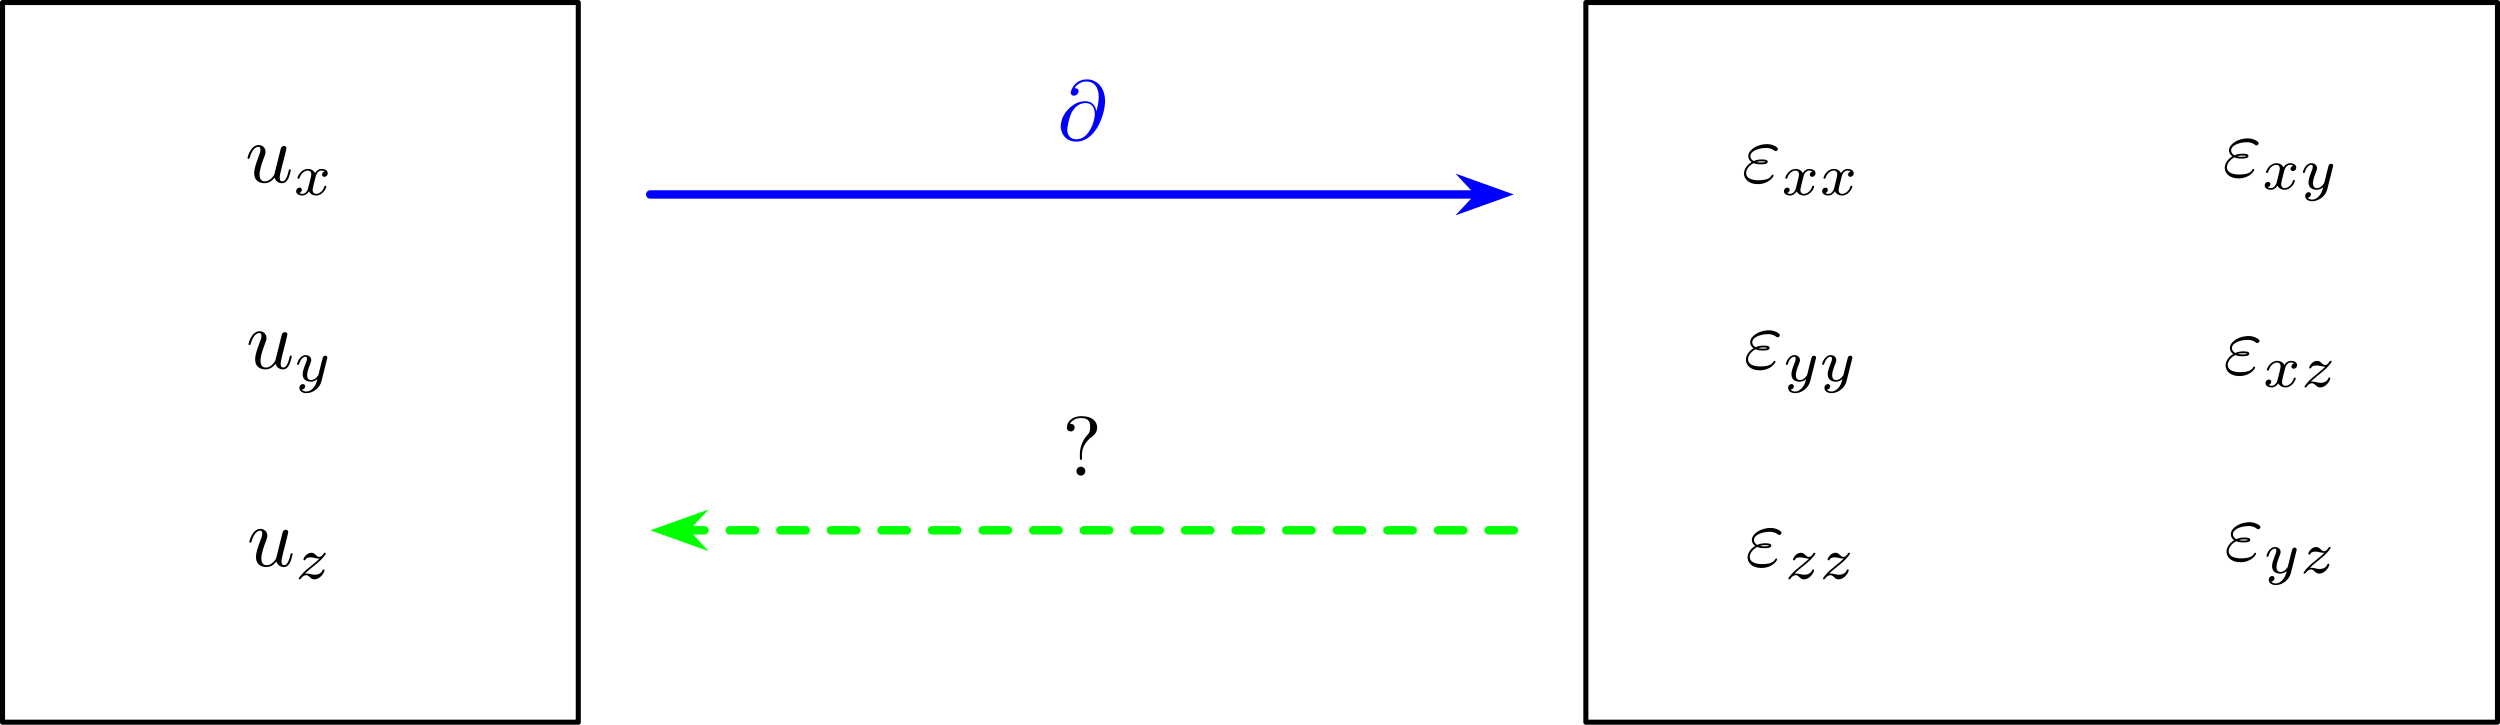
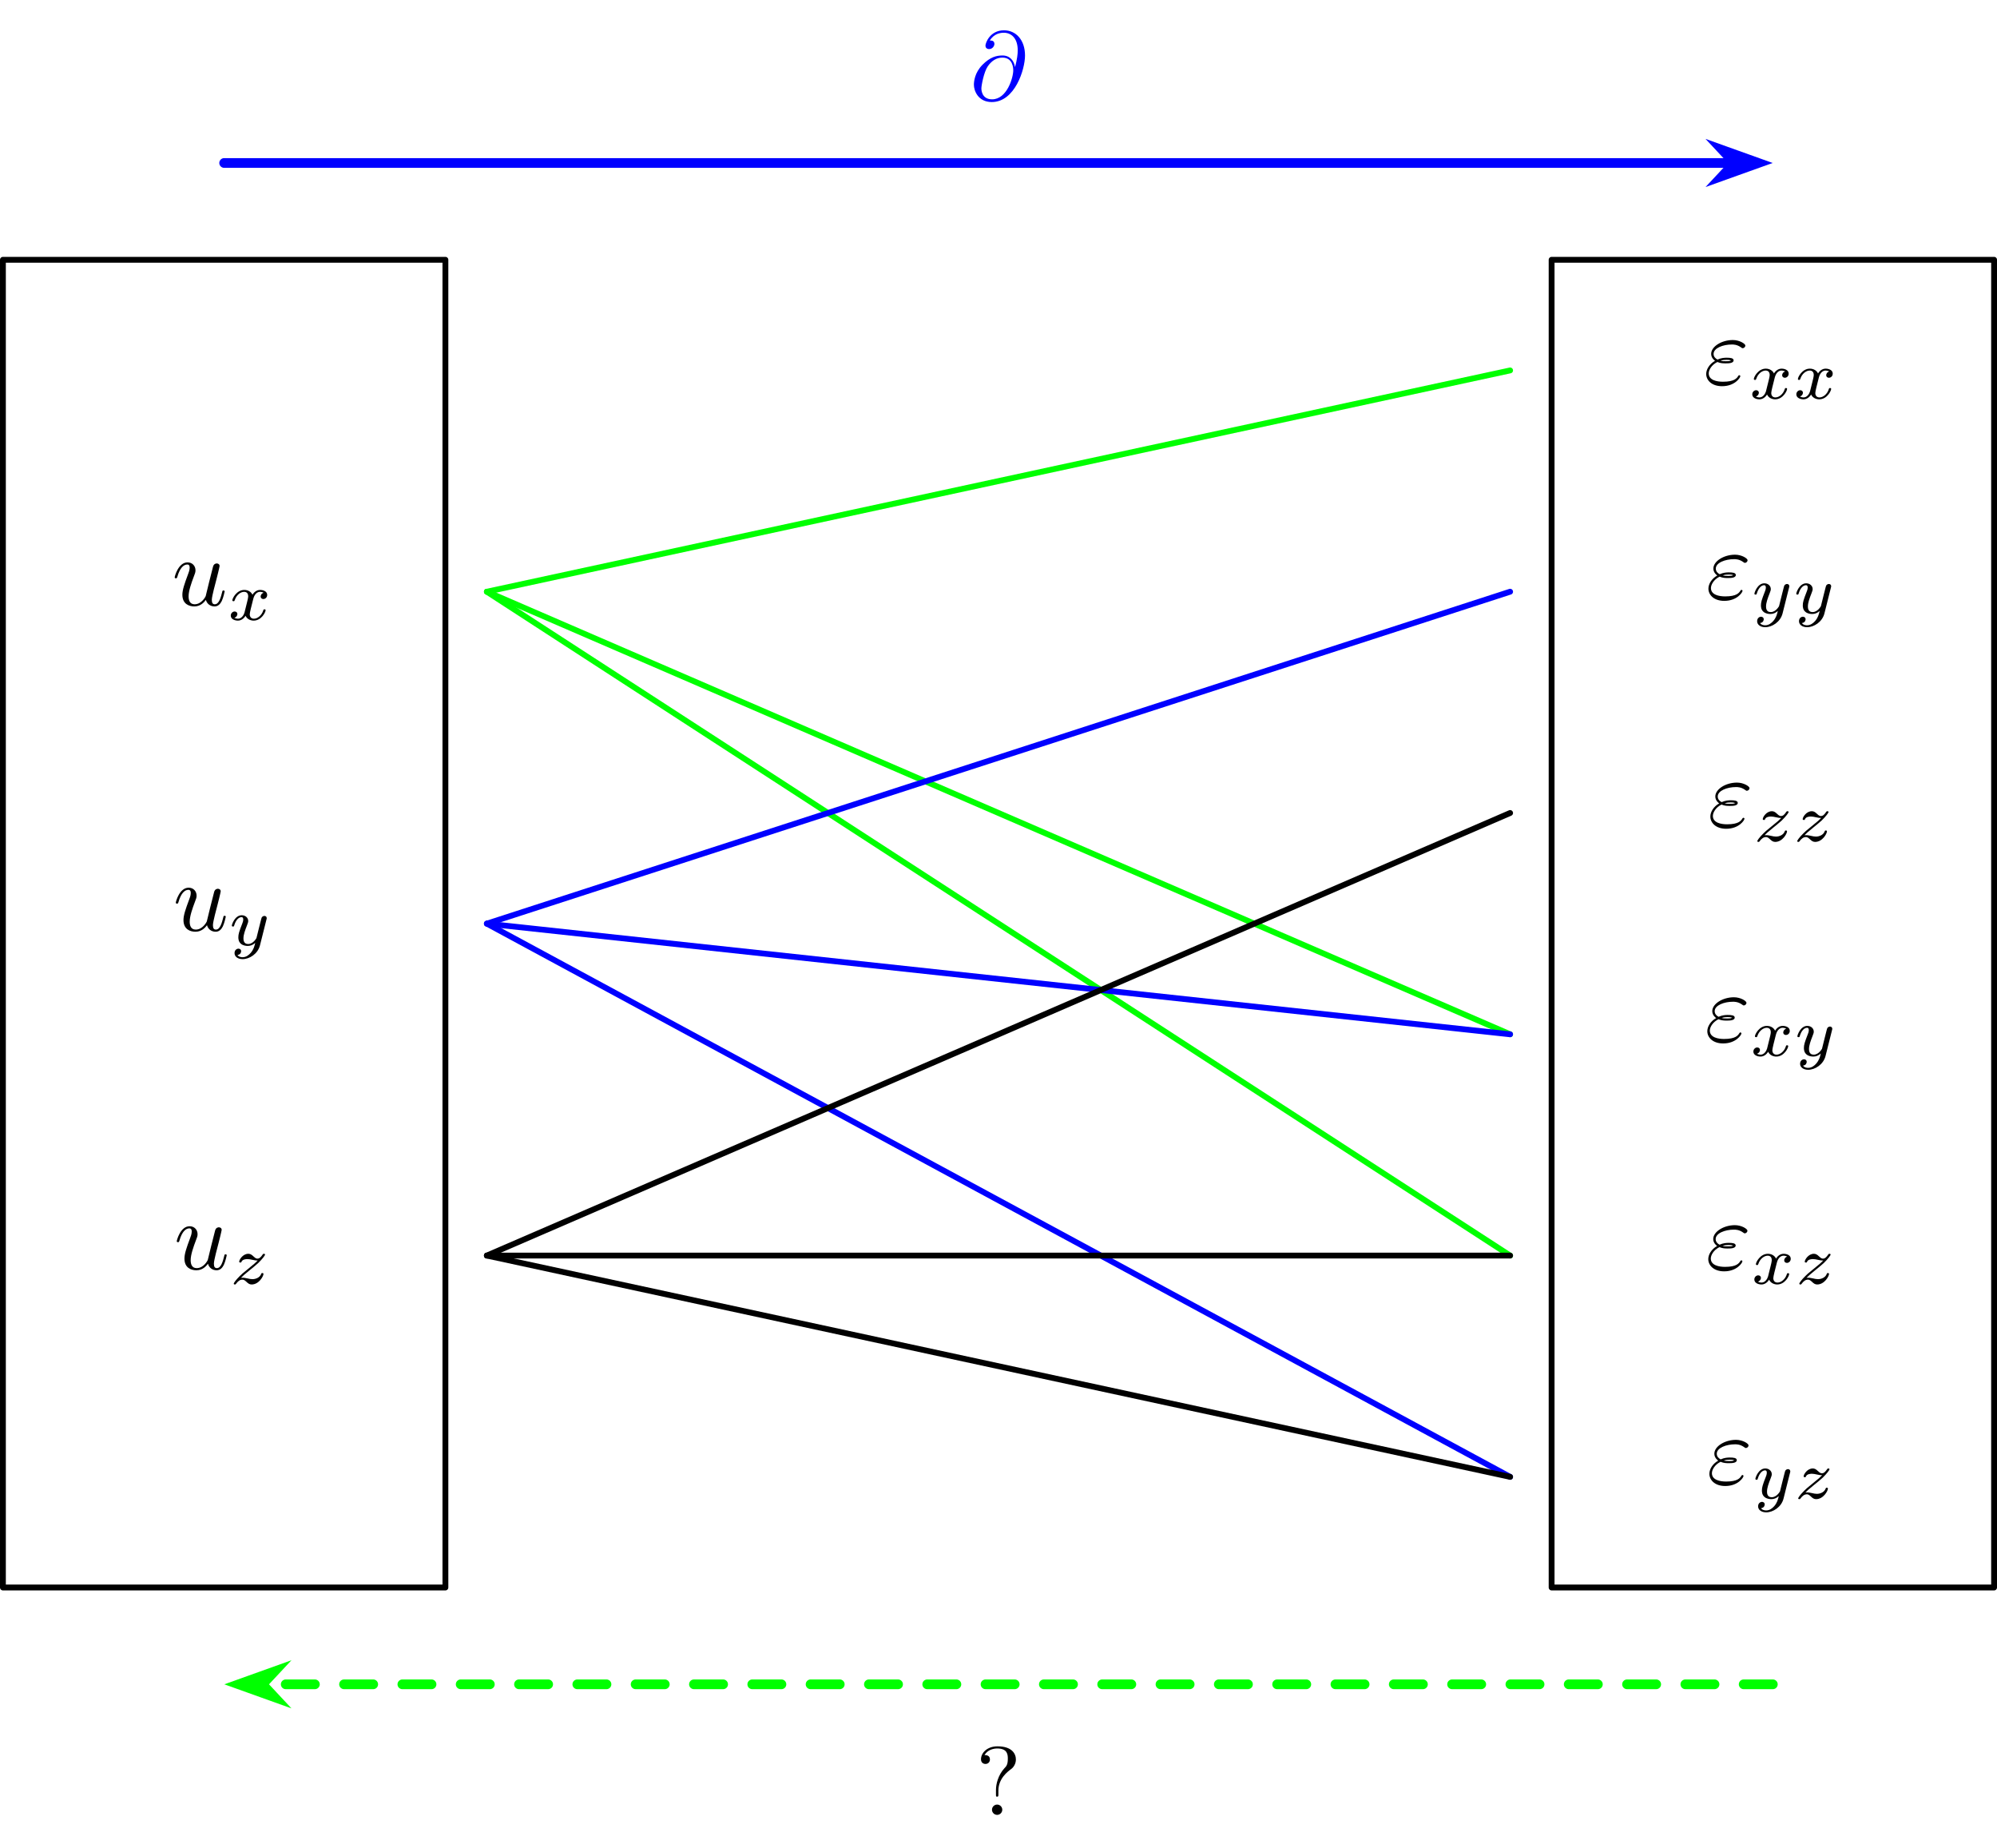
- <svg xmlns="http://www.w3.org/2000/svg" xmlns:xlink="http://www.w3.org/1999/xlink" version="1.1" width="398.79pt" height="115.61pt" viewBox="-72 -72 295.401 85.637">
+ <svg xmlns="http://www.w3.org/2000/svg" xmlns:xlink="http://www.w3.org/1999/xlink" version="1.1" width="276.33pt" height="255.56pt" viewBox="-72 -72 204.692 189.307">
  <defs>
    <path id="pomiki-deformacije-g0-34" d="M1.405-2.262C1.733-2.122 2.022-2.122 2.262-2.122C2.521-2.122 3.068-2.122 3.068-2.431C3.068-2.67 2.72-2.7 2.341-2.7C2.132-2.7 1.783-2.68 1.415-2.511C1.186-2.63 1.016-2.819 1.016-3.088C1.016-3.696 1.993-4.055 2.889-4.055C3.049-4.055 3.407-4.055 3.806-3.776C3.915-3.696 3.935-3.676 4.005-3.676C4.134-3.676 4.274-3.806 4.274-3.945C4.274-4.134 3.666-4.513 2.989-4.513C1.843-4.513 .767-3.846 .767-3.088C.767-2.66 1.126-2.411 1.166-2.381C.578-2.052 .259-1.494 .259-1.036C.259-.389 .827 .219 1.883 .219C3.198 .219 3.756-.658 3.756-.807C3.756-.867 3.706-.907 3.646-.907C3.597-.907 3.567-.867 3.547-.837C3.407-.608 3.168-.239 1.973-.239C1.365-.239 .518-.389 .518-1.096C.518-1.435 .797-1.963 1.405-2.262ZM1.733-2.391C1.963-2.471 2.172-2.481 2.341-2.481C2.59-2.481 2.63-2.471 2.809-2.421C2.66-2.351 2.64-2.341 2.262-2.341C2.042-2.341 1.923-2.341 1.733-2.391Z" />
    <path id="pomiki-deformacije-g0-64" d="M4.613-3.377C4.513-3.995 4.105-4.553 3.328-4.553C2.72-4.553 2.072-4.394 1.295-3.616C.468-2.79 .399-1.863 .399-1.554C.399-.936 .837 .219 2.232 .219C4.603 .219 5.639-3.128 5.639-4.553C5.639-6.137 4.712-7.133 3.487-7.133C2.042-7.133 1.584-5.838 1.584-5.559C1.584-5.42 1.664-5.21 1.963-5.21C2.291-5.21 2.501-5.509 2.501-5.738C2.501-6.087 2.192-6.087 2.032-6.087C2.471-6.824 3.178-6.884 3.467-6.884C4.194-6.884 4.892-6.366 4.892-5.081C4.892-4.692 4.832-4.184 4.623-3.377H4.613ZM2.262-.06C1.166-.06 1.166-1.086 1.166-1.186C1.166-1.455 1.415-2.849 1.823-3.447C2.222-4.015 2.71-4.334 3.328-4.334C4.413-4.334 4.433-3.218 4.433-3.019C4.433-2.301 3.796-.06 2.262-.06Z" />
    <path id="pomiki-deformacije-g0-117" d="M3.487-.558C3.597-.149 3.945 .11 4.374 .11C4.722 .11 4.951-.12 5.111-.438C5.28-.797 5.41-1.405 5.41-1.425C5.41-1.524 5.32-1.524 5.29-1.524C5.191-1.524 5.181-1.484 5.151-1.345C5.011-.787 4.822-.11 4.403-.11C4.194-.11 4.095-.239 4.095-.568C4.095-.787 4.214-1.255 4.294-1.604L4.573-2.68C4.603-2.829 4.702-3.208 4.742-3.357C4.792-3.587 4.892-3.965 4.892-4.025C4.892-4.204 4.752-4.294 4.603-4.294C4.553-4.294 4.294-4.284 4.214-3.945C4.025-3.218 3.587-1.474 3.467-.946C3.457-.907 3.059-.11 2.331-.11C1.813-.11 1.714-.558 1.714-.927C1.714-1.484 1.993-2.271 2.252-2.959C2.371-3.258 2.421-3.397 2.421-3.587C2.421-4.035 2.102-4.403 1.604-4.403C.658-4.403 .289-2.959 .289-2.869C.289-2.77 .389-2.77 .408-2.77C.508-2.77 .518-2.79 .568-2.949C.817-3.816 1.196-4.184 1.574-4.184C1.664-4.184 1.823-4.174 1.823-3.856C1.823-3.616 1.714-3.328 1.654-3.178C1.285-2.192 1.076-1.574 1.076-1.086C1.076-.139 1.763 .11 2.301 .11C2.959 .11 3.318-.339 3.487-.558Z" />
    <path id="pomiki-deformacije-g1-120" d="M1.736-.739C1.667-.502 1.437-.126 1.081-.126C1.06-.126 .851-.126 .704-.223C.99-.314 1.011-.565 1.011-.607C1.011-.76 .893-.865 .732-.865C.537-.865 .335-.697 .335-.439C.335-.091 .725 .07 1.067 .07C1.388 .07 1.674-.133 1.848-.425C2.015-.056 2.399 .07 2.678 .07C3.48 .07 3.905-.802 3.905-.997C3.905-1.088 3.815-1.088 3.794-1.088C3.696-1.088 3.689-1.053 3.661-.969C3.515-.488 3.096-.126 2.706-.126C2.427-.126 2.28-.314 2.28-.579C2.28-.76 2.448-1.395 2.643-2.169C2.783-2.706 3.096-2.88 3.327-2.88C3.34-2.88 3.557-2.88 3.703-2.783C3.48-2.72 3.396-2.525 3.396-2.399C3.396-2.246 3.515-2.141 3.675-2.141S4.066-2.273 4.066-2.566C4.066-2.957 3.619-3.075 3.34-3.075C2.992-3.075 2.713-2.845 2.559-2.58C2.434-2.866 2.113-3.075 1.723-3.075C.941-3.075 .495-2.218 .495-2.008C.495-1.918 .593-1.918 .614-1.918C.704-1.918 .711-1.946 .746-2.036C.921-2.58 1.36-2.88 1.702-2.88C1.932-2.88 2.12-2.755 2.12-2.42C2.12-2.28 2.036-1.932 1.974-1.695L1.736-.739Z" />
    <path id="pomiki-deformacije-g1-121" d="M3.877-2.629C3.905-2.727 3.905-2.741 3.905-2.783C3.905-2.922 3.794-3.006 3.675-3.006C3.599-3.006 3.466-2.971 3.389-2.838C3.368-2.797 3.313-2.573 3.278-2.434L3.131-1.855C3.089-1.688 2.873-.809 2.852-.732C2.845-.732 2.538-.126 1.995-.126C1.52-.126 1.52-.579 1.52-.704C1.52-1.081 1.681-1.52 1.89-2.057C1.974-2.28 2.008-2.364 2.008-2.483C2.008-2.817 1.723-3.075 1.346-3.075C.642-3.075 .328-2.127 .328-2.008C.328-1.918 .425-1.918 .446-1.918C.544-1.918 .551-1.953 .572-2.029C.746-2.608 1.046-2.88 1.325-2.88C1.444-2.88 1.499-2.803 1.499-2.636C1.499-2.476 1.437-2.322 1.402-2.232C1.067-1.381 .997-1.123 .997-.816C.997-.697 .997-.37 1.269-.146C1.485 .035 1.778 .07 1.967 .07C2.246 .07 2.497-.035 2.727-.244C2.636 .139 2.559 .432 2.267 .781C2.078 .997 1.799 1.227 1.43 1.227C1.381 1.227 1.053 1.227 .907 .997C1.283 .955 1.283 .621 1.283 .614C1.283 .391 1.081 .349 1.011 .349C.837 .349 .607 .488 .607 .809C.607 1.165 .941 1.423 1.437 1.423C2.141 1.423 2.999 .879 3.215 .007L3.877-2.629Z" />
    <path id="pomiki-deformacije-g1-122" d="M1.172-.614C1.353-.795 1.478-.928 2.071-1.402C2.218-1.52 2.741-1.939 2.943-2.134C3.368-2.552 3.633-2.908 3.633-2.992S3.543-3.075 3.515-3.075C3.452-3.075 3.431-3.062 3.396-3.006C3.18-2.685 3.034-2.58 2.866-2.58C2.783-2.58 2.678-2.587 2.469-2.79C2.232-3.027 2.078-3.075 1.918-3.075C1.36-3.075 .983-2.469 .983-2.26C.983-2.197 1.053-2.176 1.102-2.176C1.186-2.176 1.2-2.197 1.227-2.273C1.332-2.518 1.723-2.532 1.834-2.532C1.995-2.532 2.176-2.49 2.273-2.469C2.657-2.385 2.706-2.385 2.88-2.385C2.699-2.197 2.573-2.071 1.911-1.541C1.367-1.109 1.179-.934 1.046-.795C.628-.384 .425-.077 .425-.014C.425 .07 .516 .07 .544 .07C.614 .07 .628 .056 .663 0C.851-.265 1.067-.425 1.304-.425C1.388-.425 1.492-.418 1.681-.244C1.897-.035 2.036 .07 2.26 .07C3.006 .07 3.473-.774 3.473-1.011C3.473-1.095 3.396-1.102 3.354-1.102C3.271-1.102 3.257-1.067 3.229-.99C3.096-.642 2.685-.474 2.343-.474C2.183-.474 2.008-.509 1.834-.551C1.513-.621 1.458-.621 1.332-.621C1.318-.621 1.213-.621 1.172-.614Z" />
    <path id="pomiki-deformacije-g2-63" d="M2.341-2.481C2.341-3.736 3.308-4.443 3.656-4.702C3.925-4.902 4.134-5.26 4.134-5.679C4.134-6.257 3.736-7.024 2.252-7.024C1.176-7.024 .558-6.346 .558-5.699C.558-5.36 .787-5.22 1.016-5.22C1.295-5.22 1.474-5.42 1.474-5.679C1.474-6.127 1.056-6.127 .917-6.127C1.225-6.655 1.803-6.804 2.222-6.804C3.308-6.804 3.308-6.127 3.308-5.738C3.308-5.151 3.148-4.971 2.969-4.792C2.311-4.075 2.092-3.158 2.092-2.55V-2.102C2.092-1.923 2.092-1.863 2.212-1.863C2.341-1.863 2.341-1.953 2.341-2.132V-2.481ZM2.74-.528C2.74-.817 2.501-1.056 2.212-1.056S1.684-.817 1.684-.528S1.923 0 2.212 0S2.74-.239 2.74-.528Z" />
  </defs>
  <g id="pomiki-deformacije-page1">
-     <g stroke-miterlimit="10" transform="translate(-71.70112,13.33821)scale(0.996264,-0.996264)">
+     <g stroke-miterlimit="10" transform="translate(-71.70112,90.6852)scale(0.996264,-0.996264)">
      <g fill="#000" stroke="#000">
        <g stroke-width="0.4">
          <g stroke-width="0.6">
            <g stroke-linecap="round">
              <g stroke-linejoin="round">
                <g class="del" data-del="pomiki">
-                   <path d="M0 0V85.358H68.286V0ZM68.286 85.358" fill="none" />
-                   <g transform="translate(28.76355,64.0386)">
-                     <g stroke="none" transform="scale(-1.00375,1.00375)translate(-71.70112,13.33821)scale(-1,-1)">
-                       <g fill="#000">
-                         <g stroke="none">
-                           <use x="-71.701" y="13.338" xlink:href="#pomiki-deformacije-g0-117" />
-                           <use x="-65.998" y="14.833" xlink:href="#pomiki-deformacije-g1-120" />
-                         </g>
-                       </g>
-                     </g>
-                   </g>
-                   <g transform="translate(28.87755,41.95688)">
-                     <g stroke="none" transform="scale(-1.00375,1.00375)translate(-71.70112,13.33821)scale(-1,-1)">
-                       <g fill="#000">
-                         <g stroke="none">
-                           <use x="-71.701" y="13.338" xlink:href="#pomiki-deformacije-g0-117" />
-                           <use x="-65.998" y="14.833" xlink:href="#pomiki-deformacije-g1-121" />
-                         </g>
-                       </g>
-                     </g>
-                   </g>
-                   <g transform="translate(28.97708,18.51404)">
-                     <g stroke="none" transform="scale(-1.00375,1.00375)translate(-71.70112,13.33821)scale(-1,-1)">
-                       <g fill="#000">
-                         <g stroke="none">
-                           <use x="-71.701" y="13.338" xlink:href="#pomiki-deformacije-g0-117" />
-                           <use x="-65.998" y="14.833" xlink:href="#pomiki-deformacije-g1-122" />
+                   <path d="M0 0V136.573H45.525V0ZM45.525 136.573" fill="none" />
+                   <g transform="translate(17.38261,101.0272)">
+                     <g stroke="none" transform="scale(-1.00375,1.00375)translate(-71.70112,90.6852)scale(-1,-1)">
+                       <g fill="#000">
+                         <g stroke="none">
+                           <use x="-71.701" y="90.685" xlink:href="#pomiki-deformacije-g0-117" />
+                           <use x="-65.998" y="92.18" xlink:href="#pomiki-deformacije-g1-120" />
+                         </g>
+                       </g>
+                     </g>
+                   </g>
+                   <g transform="translate(17.49661,67.56418)">
+                     <g stroke="none" transform="scale(-1.00375,1.00375)translate(-71.70112,90.6852)scale(-1,-1)">
+                       <g fill="#000">
+                         <g stroke="none">
+                           <use x="-71.701" y="90.685" xlink:href="#pomiki-deformacije-g0-117" />
+                           <use x="-65.998" y="92.18" xlink:href="#pomiki-deformacije-g1-121" />
+                         </g>
+                       </g>
+                     </g>
+                   </g>
+                   <g transform="translate(17.59615,32.74042)">
+                     <g stroke="none" transform="scale(-1.00375,1.00375)translate(-71.70112,90.6852)scale(-1,-1)">
+                       <g fill="#000">
+                         <g stroke="none">
+                           <use x="-71.701" y="90.685" xlink:href="#pomiki-deformacije-g0-117" />
+                           <use x="-65.998" y="92.18" xlink:href="#pomiki-deformacije-g1-122" />
                        </g>
                      </g>
                    </g>
                  </g>
                </g>
                <g class="del" data-del="deformacije">
-                   <path d="M187.788 0V85.358H295.908V0ZM295.908 85.358" fill="none" />
-                   <g transform="translate(206.2792,64.0386)">
-                     <g stroke="none" transform="scale(-1.00375,1.00375)translate(-71.70112,13.33821)scale(-1,-1)">
-                       <g fill="#000">
-                         <g stroke="none">
-                           <use x="-71.701" y="13.338" xlink:href="#pomiki-deformacije-g0-34" />
-                           <use x="-67.055" y="14.833" xlink:href="#pomiki-deformacije-g1-120" />
-                           <use x="-62.538" y="14.833" xlink:href="#pomiki-deformacije-g1-120" />
-                         </g>
-                       </g>
-                     </g>
-                   </g>
-                   <g transform="translate(263.2987,64.71916)">
-                     <g stroke="none" transform="scale(-1.00375,1.00375)translate(-71.70112,13.33821)scale(-1,-1)">
-                       <g fill="#000">
-                         <g stroke="none">
-                           <use x="-71.701" y="13.338" xlink:href="#pomiki-deformacije-g0-34" />
-                           <use x="-67.055" y="14.833" xlink:href="#pomiki-deformacije-g1-120" />
-                           <use x="-62.538" y="14.833" xlink:href="#pomiki-deformacije-g1-121" />
-                         </g>
-                       </g>
-                     </g>
-                   </g>
-                   <g transform="translate(206.5072,41.95688)">
-                     <g stroke="none" transform="scale(-1.00375,1.00375)translate(-71.70112,13.33821)scale(-1,-1)">
-                       <g fill="#000">
-                         <g stroke="none">
-                           <use x="-71.701" y="13.338" xlink:href="#pomiki-deformacije-g0-34" />
-                           <use x="-67.055" y="14.833" xlink:href="#pomiki-deformacije-g1-121" />
-                           <use x="-62.765" y="14.833" xlink:href="#pomiki-deformacije-g1-121" />
-                         </g>
-                       </g>
-                     </g>
-                   </g>
-                   <g transform="translate(263.3983,41.27632)">
-                     <g stroke="none" transform="scale(-1.00375,1.00375)translate(-71.70112,13.33821)scale(-1,-1)">
-                       <g fill="#000">
-                         <g stroke="none">
-                           <use x="-71.701" y="13.338" xlink:href="#pomiki-deformacije-g0-34" />
-                           <use x="-67.055" y="14.833" xlink:href="#pomiki-deformacije-g1-120" />
-                           <use x="-62.538" y="14.833" xlink:href="#pomiki-deformacije-g1-122" />
-                         </g>
-                       </g>
-                     </g>
-                   </g>
-                   <g transform="translate(206.7063,18.51404)">
-                     <g stroke="none" transform="scale(-1.00375,1.00375)translate(-71.70112,13.33821)scale(-1,-1)">
-                       <g fill="#000">
-                         <g stroke="none">
-                           <use x="-71.701" y="13.338" xlink:href="#pomiki-deformacije-g0-34" />
-                           <use x="-67.055" y="14.833" xlink:href="#pomiki-deformacije-g1-122" />
-                           <use x="-62.963" y="14.833" xlink:href="#pomiki-deformacije-g1-122" />
-                         </g>
-                       </g>
-                     </g>
-                   </g>
-                   <g transform="translate(263.5122,19.1946)">
-                     <g stroke="none" transform="scale(-1.00375,1.00375)translate(-71.70112,13.33821)scale(-1,-1)">
-                       <g fill="#000">
-                         <g stroke="none">
-                           <use x="-71.701" y="13.338" xlink:href="#pomiki-deformacije-g0-34" />
-                           <use x="-67.055" y="14.833" xlink:href="#pomiki-deformacije-g1-121" />
-                           <use x="-62.765" y="14.833" xlink:href="#pomiki-deformacije-g1-122" />
+                   <path d="M159.336 0V136.573H204.86V0ZM204.86 136.573" fill="none" />
+                   <g class="del" data-del="normalne">
+                     <g transform="translate(174.9811,123.7891)">
+                       <g stroke="none" transform="scale(-1.00375,1.00375)translate(-71.70112,90.6852)scale(-1,-1)">
+                         <g fill="#000">
+                           <g stroke="none">
+                             <use x="-71.701" y="90.685" xlink:href="#pomiki-deformacije-g0-34" />
+                             <use x="-67.055" y="92.18" xlink:href="#pomiki-deformacije-g1-120" />
+                             <use x="-62.538" y="92.18" xlink:href="#pomiki-deformacije-g1-120" />
+                           </g>
+                         </g>
+                       </g>
+                     </g>
+                     <g transform="translate(175.209,101.7078)">
+                       <g stroke="none" transform="scale(-1.00375,1.00375)translate(-71.70112,90.6852)scale(-1,-1)">
+                         <g fill="#000">
+                           <g stroke="none">
+                             <use x="-71.701" y="90.685" xlink:href="#pomiki-deformacije-g0-34" />
+                             <use x="-67.055" y="92.18" xlink:href="#pomiki-deformacije-g1-121" />
+                             <use x="-62.765" y="92.18" xlink:href="#pomiki-deformacije-g1-121" />
+                           </g>
+                         </g>
+                       </g>
+                     </g>
+                     <g transform="translate(175.4081,78.26497)">
+                       <g stroke="none" transform="scale(-1.00375,1.00375)translate(-71.70112,90.6852)scale(-1,-1)">
+                         <g fill="#000">
+                           <g stroke="none">
+                             <use x="-71.701" y="90.685" xlink:href="#pomiki-deformacije-g0-34" />
+                             <use x="-67.055" y="92.18" xlink:href="#pomiki-deformacije-g1-122" />
+                             <use x="-62.963" y="92.18" xlink:href="#pomiki-deformacije-g1-122" />
+                           </g>
+                         </g>
+                       </g>
+                     </g>
+                   </g>
+                   <g class="del" data-del="strizne">
+                     <g transform="translate(175.0951,56.18326)">
+                       <g stroke="none" transform="scale(-1.00375,1.00375)translate(-71.70112,90.6852)scale(-1,-1)">
+                         <g fill="#000">
+                           <g stroke="none">
+                             <use x="-71.701" y="90.685" xlink:href="#pomiki-deformacije-g0-34" />
+                             <use x="-67.055" y="92.18" xlink:href="#pomiki-deformacije-g1-120" />
+                             <use x="-62.538" y="92.18" xlink:href="#pomiki-deformacije-g1-121" />
+                           </g>
+                         </g>
+                       </g>
+                     </g>
+                     <g transform="translate(175.1946,32.74042)">
+                       <g stroke="none" transform="scale(-1.00375,1.00375)translate(-71.70112,90.6852)scale(-1,-1)">
+                         <g fill="#000">
+                           <g stroke="none">
+                             <use x="-71.701" y="90.685" xlink:href="#pomiki-deformacije-g0-34" />
+                             <use x="-67.055" y="92.18" xlink:href="#pomiki-deformacije-g1-120" />
+                             <use x="-62.538" y="92.18" xlink:href="#pomiki-deformacije-g1-122" />
+                           </g>
+                         </g>
+                       </g>
+                     </g>
+                     <g transform="translate(175.3086,10.65869)">
+                       <g stroke="none" transform="scale(-1.00375,1.00375)translate(-71.70112,90.6852)scale(-1,-1)">
+                         <g fill="#000">
+                           <g stroke="none">
+                             <use x="-71.701" y="90.685" xlink:href="#pomiki-deformacije-g0-34" />
+                             <use x="-67.055" y="92.18" xlink:href="#pomiki-deformacije-g1-121" />
+                             <use x="-62.765" y="92.18" xlink:href="#pomiki-deformacije-g1-122" />
+                           </g>
                        </g>
                      </g>
                    </g>
                  </g>
                </g>
                <g class="del" data-del="naprej">
                  <g fill="#00f" stroke="#00f">
                    <g stroke-width="1.0">
-                       <path d="M76.822 62.596H175.072" fill="none" />
-                       <g transform="translate(172.4237,62.59595)">
+                       <path d="M22.762 146.531H177.917" fill="none" />
+                       <g transform="translate(175.2687,146.5315)">
                        <g stroke-dasharray="none" stroke-dashoffset="0.0">
                          <g stroke-linejoin="miter">
                            <path d="M5.331 0L1.675 1.31L2.898 0L1.675-1.31Z" />
                          </g>
                        </g>
                      </g>
                    </g>
                  </g>
                  <g fill="#00f" stroke="#00f">
                    <g fill="#00f" stroke="#00f">
</g>
-                     <g transform="translate(125.1051,69.08237)">
-                       <g stroke="none" transform="scale(-1.00375,1.00375)translate(-71.70112,13.33821)scale(-1,-1)">
+                     <g transform="translate(99.49776,153.0179)">
+                       <g stroke="none" transform="scale(-1.00375,1.00375)translate(-71.70112,90.6852)scale(-1,-1)">
                        <g fill="#00f">
                          <g stroke="none">
                            <g fill="#00f">
-                               <use x="-71.701" y="13.338" xlink:href="#pomiki-deformacije-g0-64" />
+                               <use x="-71.701" y="90.685" xlink:href="#pomiki-deformacije-g0-64" />
                            </g>
                          </g>
                        </g>
                      </g>
                    </g>
                  </g>
+                 </g>
+                 <g class="del" data-del="ux">
+                   <g fill="#0f0" stroke="#0f0">
+                     <path d="M49.792 102.43L155.067 125.192" fill="none" />
+                   </g>
+                   <g fill="#0f0" stroke="#0f0">
+                     <path d="M49.792 102.43L155.067 56.905" fill="none" />
+                   </g>
+                   <g fill="#0f0" stroke="#0f0">
+                     <path d="M49.792 102.43L155.067 34.143" fill="none" />
+                   </g>
+                 </g>
+                 <g class="del" data-del="uy">
+                   <g fill="#00f" stroke="#00f">
+                     <path d="M49.792 68.286L155.067 102.43" fill="none" />
+                   </g>
+                   <g fill="#00f" stroke="#00f">
+                     <path d="M49.792 68.286L155.067 56.905" fill="none" />
+                   </g>
+                   <g fill="#00f" stroke="#00f">
+                     <path d="M49.792 68.286L155.067 11.381" fill="none" />
+                   </g>
+                 </g>
+                 <g class="del" data-del="uz">
+                   <path d="M49.792 34.143L155.067 79.668" fill="none" />
+                   <path d="M49.792 34.143H155.067" fill="none" />
+                   <path d="M49.792 34.143L155.067 11.381" fill="none" />
                </g>
                <g class="del" data-del="nazaj">
                  <g fill="#0f0" stroke="#0f0">
                    <g stroke-dasharray="3.0,3.0" stroke-dashoffset="0.0">
                      <g stroke-width="0.45">
                        <g stroke-width="1.0">
-                           <path d="M179.252 22.762H81.003" fill="none" />
-                           <g transform="matrix(-1.0,0.0,0.0,-1.0,83.65096,22.76227)">
+                           <path d="M182.097-9.959H26.943" fill="none" />
+                           <g transform="matrix(-1.0,0.0,0.0,-1.0,29.59091,-9.95863)">
                            <g stroke-dasharray="none" stroke-dashoffset="0.0">
                              <g stroke-linejoin="miter">
                                <path d="M5.331 0L1.675 1.31L2.898 0L1.675-1.31Z" />
                              </g>
                            </g>
                          </g>
                        </g>
                      </g>
                    </g>
                  </g>
-                   <g transform="translate(125.6762,29.24826)">
-                     <g stroke="none" transform="scale(-1.00375,1.00375)translate(-71.70112,13.33821)scale(-1,-1)">
-                       <g fill="#000">
-                         <g stroke="none">
-                           <use x="-71.701" y="13.338" xlink:href="#pomiki-deformacije-g2-63" />
+                   <g transform="translate(100.0689,-23.38904)">
+                     <g stroke="none" transform="scale(-1.00375,1.00375)translate(-71.70112,90.6852)scale(-1,-1)">
+                       <g fill="#000">
+                         <g stroke="none">
+                           <use x="-71.701" y="90.685" xlink:href="#pomiki-deformacije-g2-63" />
                        </g>
                      </g>
                    </g>
                  </g>
                </g>
              </g>
            </g>
          </g>
        </g>
      </g>
    </g>
  </g>
</svg>
